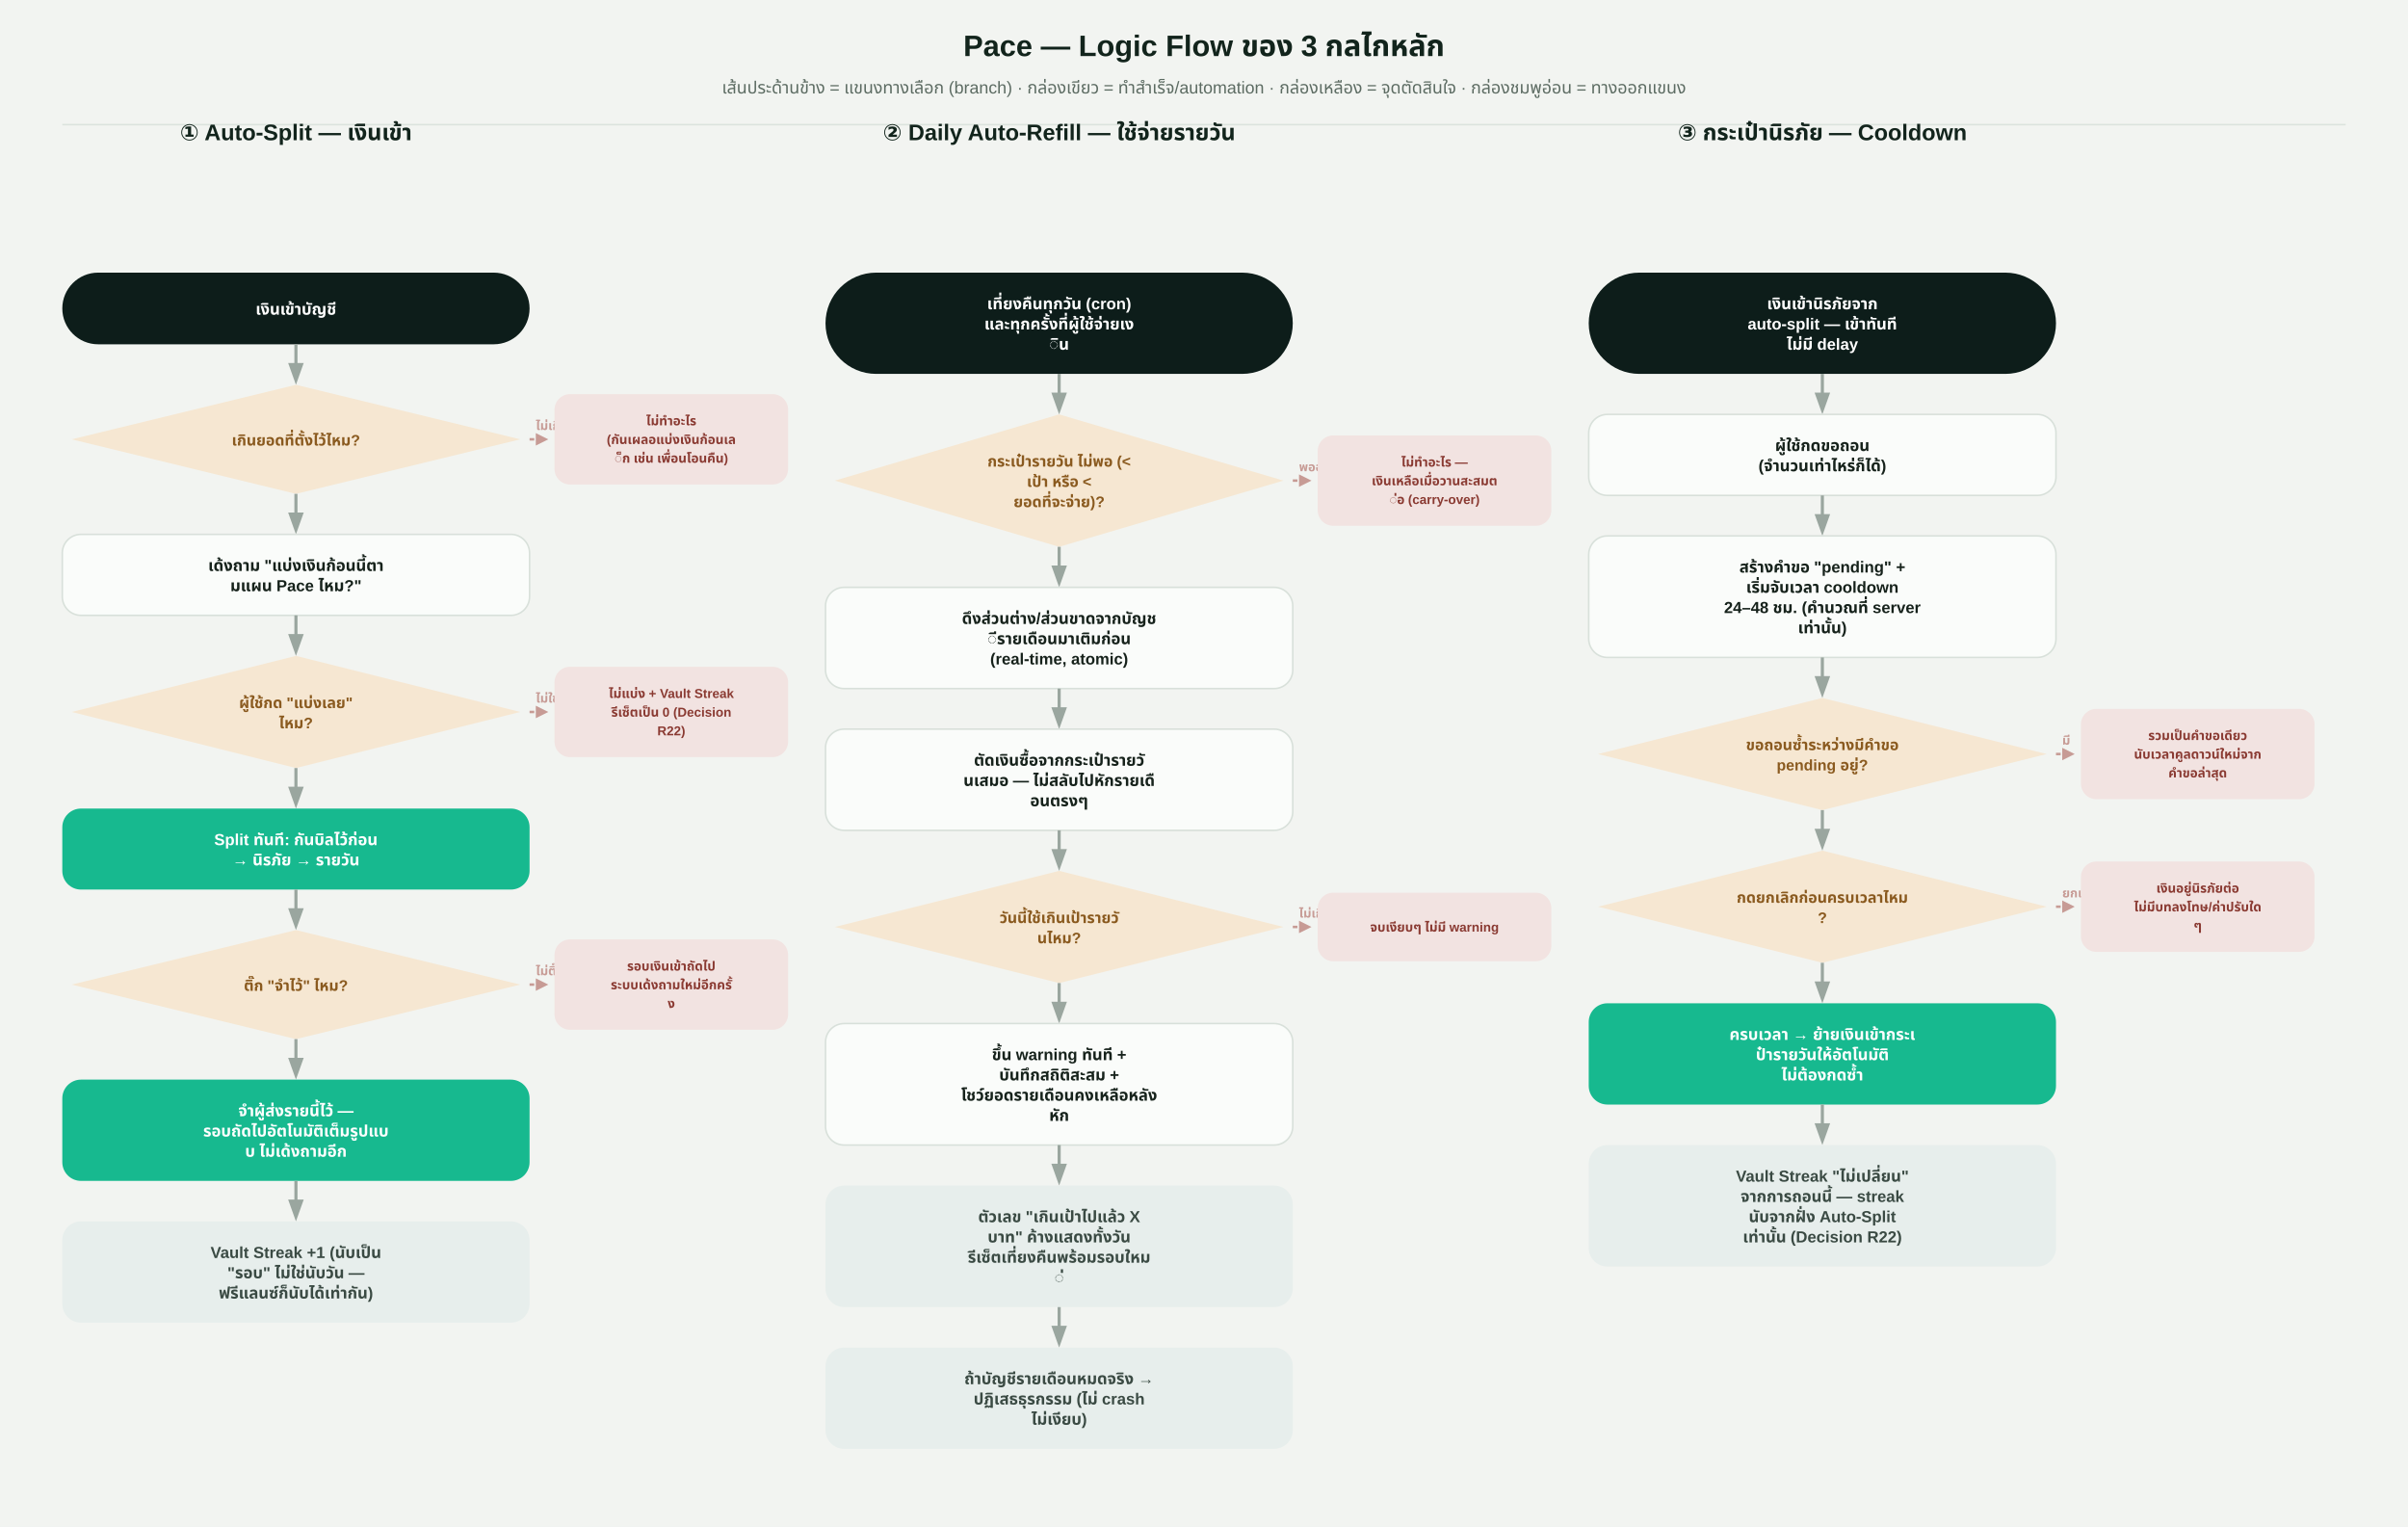
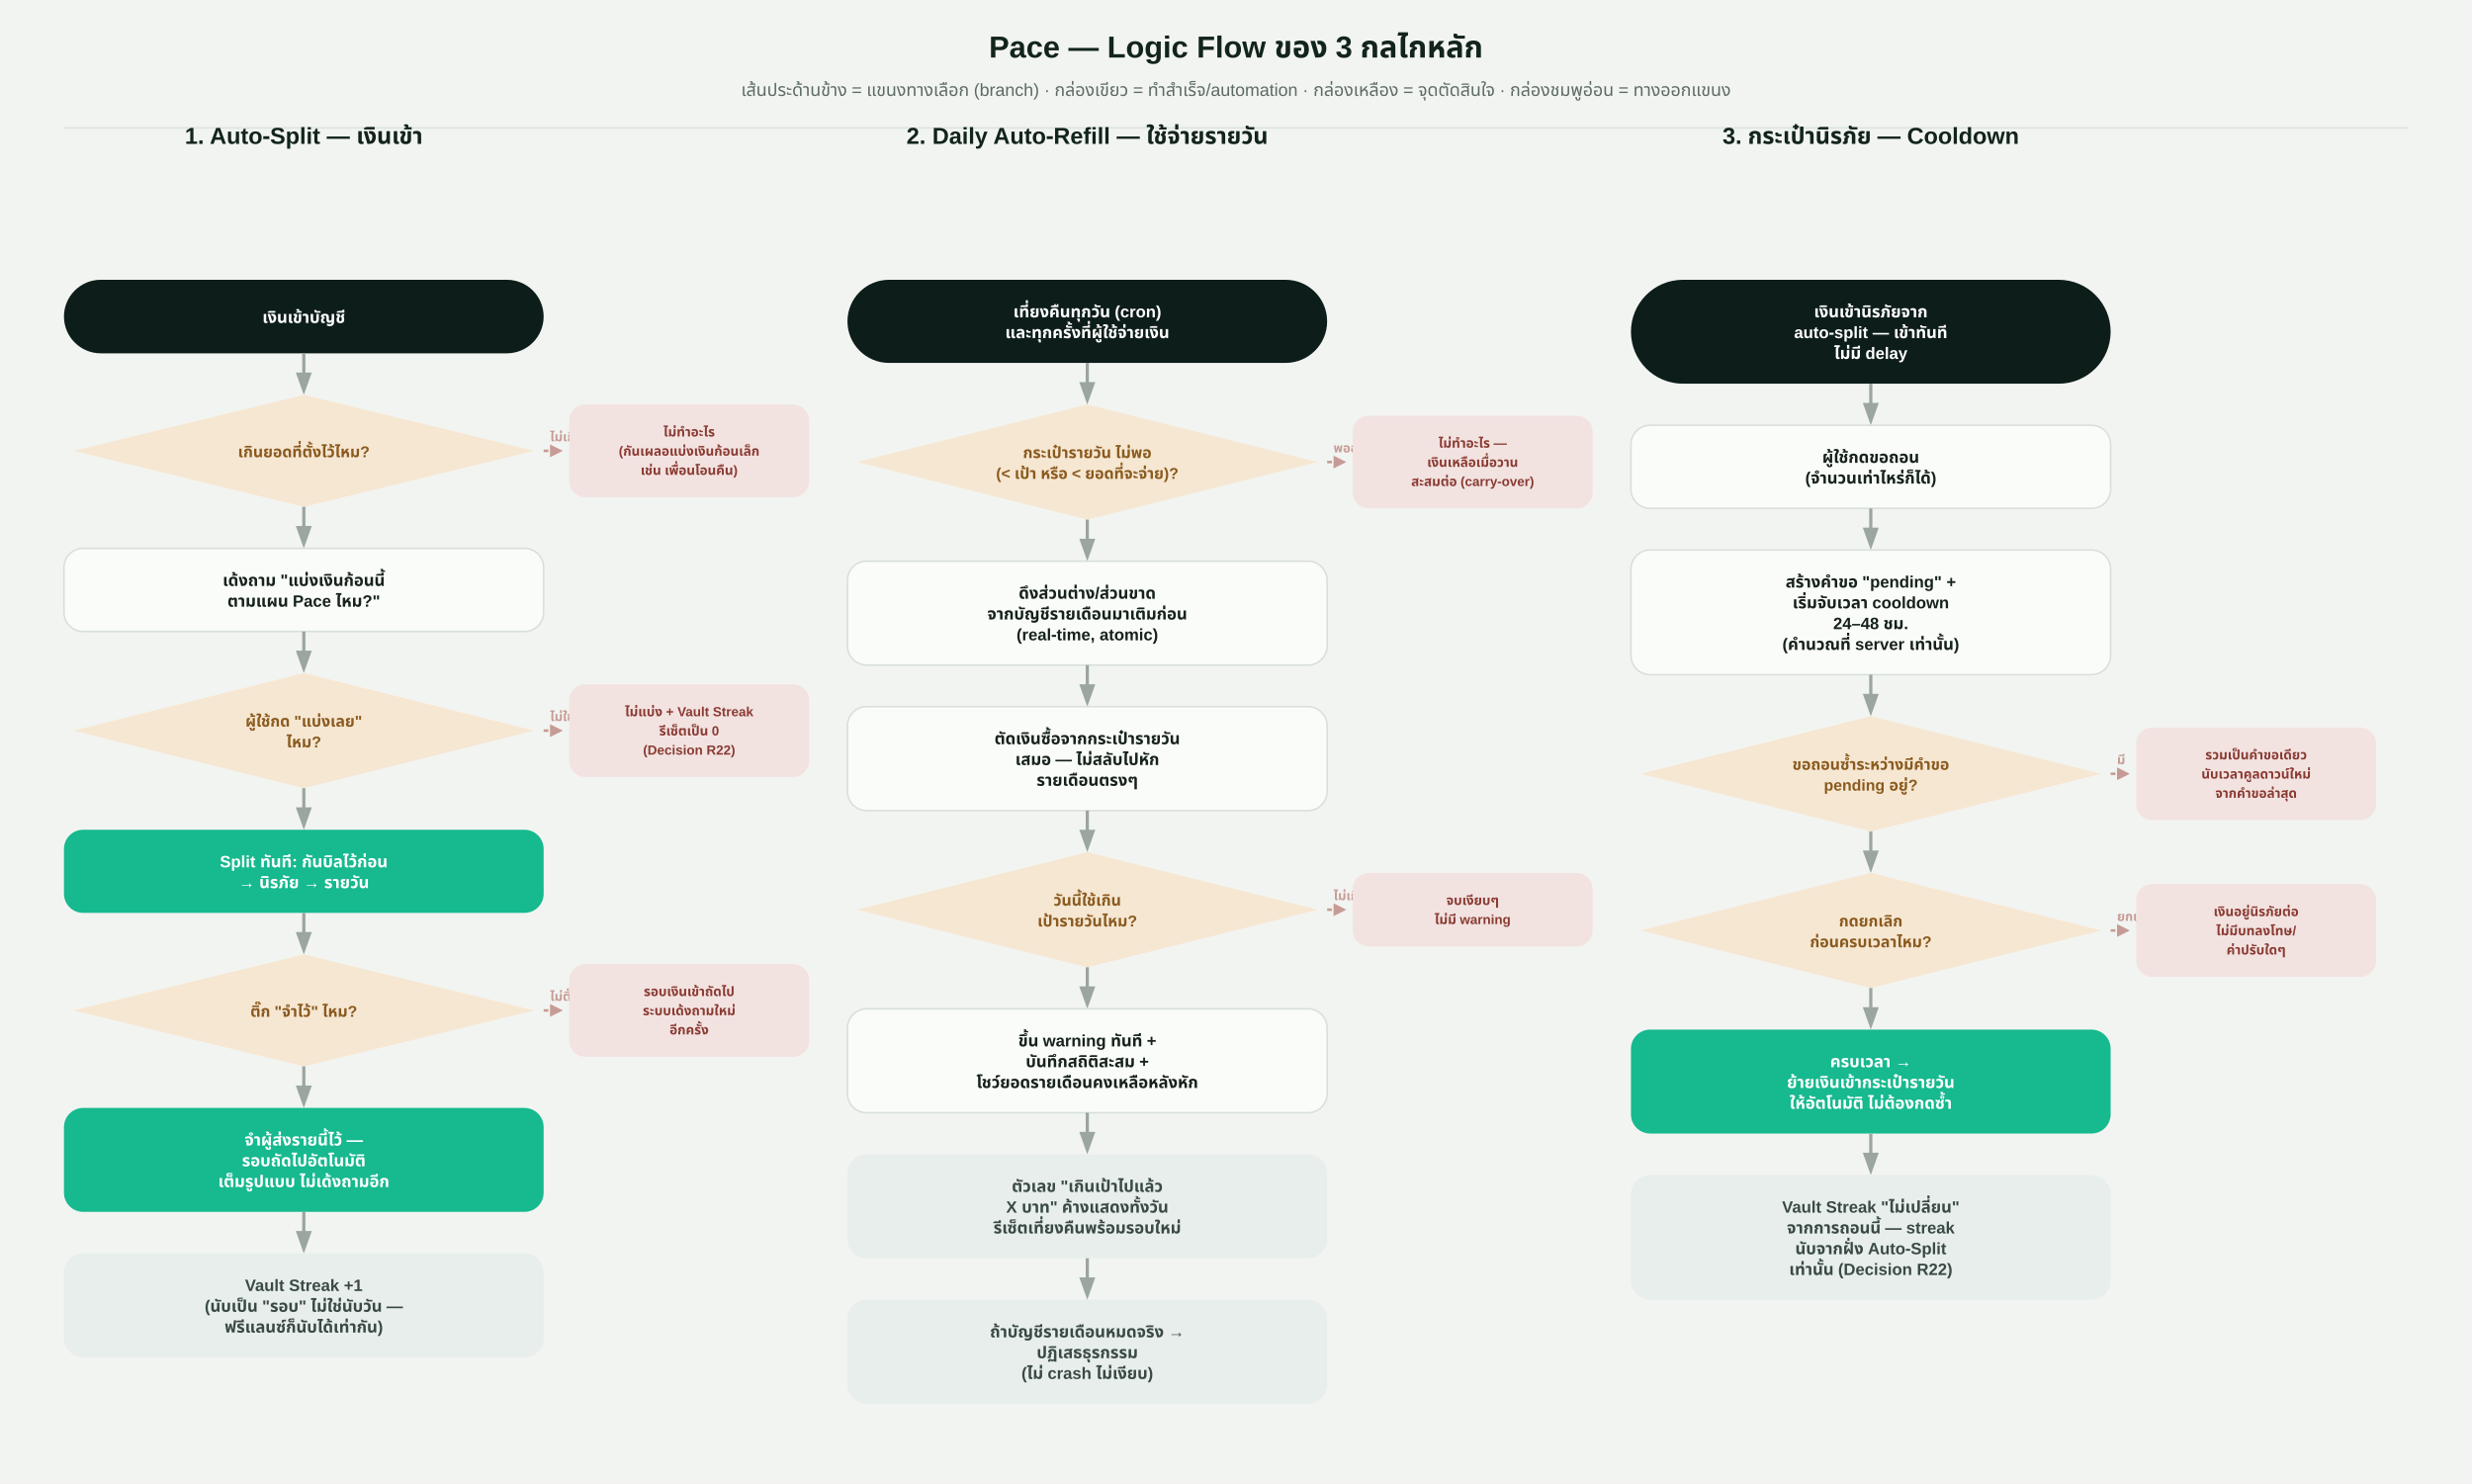
- <svg xmlns="http://www.w3.org/2000/svg" viewBox="0 0 1546 980" font-family="'Noto Sans Thai','Segoe UI',Arial,sans-serif">
-   <rect x="0" y="0" width="1546" height="980" fill="#F2F4F1" />
+ <svg xmlns="http://www.w3.org/2000/svg" viewBox="0 0 1546 928" font-family="'Noto Sans Thai','Segoe UI',Arial,sans-serif">
+   <rect x="0" y="0" width="1546" height="928" fill="#F2F4F1" />
  <text x="773" y="36" font-size="19" font-weight="700" fill="#12241C" text-anchor="middle">Pace — Logic Flow ของ 3 กลไกหลัก</text>
  <text x="773" y="60" font-size="11" fill="#5C6B62" text-anchor="middle">เส้นประด้านข้าง = แขนงทางเลือก (branch) · กล่องเขียว = ทำสำเร็จ/automation · กล่องเหลือง = จุดตัดสินใจ · กล่องชมพูอ่อน = ทางออกแขนง</text>
  <line x1="40" y1="80" x2="1506" y2="80" stroke="#DCE3DE" stroke-width="1" />
-   <text x="190" y="90" font-size="14.5" font-weight="700" fill="#12241C" text-anchor="middle">① Auto-Split — เงินเข้า</text>
+   <text x="190" y="90" font-size="14.5" font-weight="700" fill="#12241C" text-anchor="middle">1. Auto-Split — เงินเข้า</text>
  <rect x="40" y="175" width="300" height="46" rx="23" fill="#0D1D1A" />
  <text x="190" y="202" font-size="10.3" font-weight="700" fill="#FFFFFF" text-anchor="middle">เงินเข้าบัญชี</text>
  <path d="M190,221 L190,239" stroke="#9AA69F" stroke-width="2" fill="none" />
  <path d="M185,233 L190,247 L195,233 Z" fill="#9AA69F" />
  <polygon points="190,247 334,282 190,317 46,282" fill="#F6E7D2" />
  <text x="190" y="286" font-size="9.8" font-weight="600" fill="#8A5A1F" text-anchor="middle">เกินยอดที่ตั้งไว้ไหม?</text>
  <path d="M340,282 L350,282" stroke="#C79B95" stroke-width="1.6" fill="none" stroke-dasharray="3,3" />
  <path d="M344,278 L352,282 L344,286 Z" fill="#C79B95" />
  <text x="344" y="276" font-size="8" font-weight="700" fill="#C79B95">ไม่เกิน</text>
  <rect x="356" y="253" width="150" height="58" rx="10" fill="#F2E3E1" />
  <text x="431" y="273" font-size="8.3" font-weight="600" fill="#8A3A32" text-anchor="middle">ไม่ทำอะไร</text>
-   <text x="431" y="285" font-size="8.3" font-weight="600" fill="#8A3A32" text-anchor="middle">(กันเผลอแบ่งเงินก้อนเล</text>
-   <text x="431" y="297" font-size="8.3" font-weight="600" fill="#8A3A32" text-anchor="middle">็ก เช่น เพื่อนโอนคืน)</text>
+   <text x="431" y="285" font-size="8.3" font-weight="600" fill="#8A3A32" text-anchor="middle">(กันเผลอแบ่งเงินก้อนเล็ก</text>
+   <text x="431" y="297" font-size="8.3" font-weight="600" fill="#8A3A32" text-anchor="middle">เช่น เพื่อนโอนคืน)</text>
  <path d="M190,317 L190,335" stroke="#9AA69F" stroke-width="2" fill="none" />
  <path d="M185,329 L190,343 L195,329 Z" fill="#9AA69F" />
  <rect x="40" y="343" width="300" height="52" rx="12" fill="#FAFCFA" stroke="#D8E0DA" stroke-width="1" />
-   <text x="190" y="366.5" font-size="10.3" font-weight="600" fill="#16221B" text-anchor="middle">เด้งถาม "แบ่งเงินก้อนนี้ตา</text>
-   <text x="190" y="379.5" font-size="10.3" font-weight="600" fill="#16221B" text-anchor="middle">มแผน Pace ไหม?"</text>
+   <text x="190" y="366.5" font-size="10.3" font-weight="600" fill="#16221B" text-anchor="middle">เด้งถาม "แบ่งเงินก้อนนี้</text>
+   <text x="190" y="379.5" font-size="10.3" font-weight="600" fill="#16221B" text-anchor="middle">ตามแผน Pace ไหม?"</text>
  <path d="M190,395 L190,413" stroke="#9AA69F" stroke-width="2" fill="none" />
  <path d="M185,407 L190,421 L195,407 Z" fill="#9AA69F" />
  <polygon points="190,421 334,457 190,493 46,457" fill="#F6E7D2" />
  <text x="190" y="454.5" font-size="9.8" font-weight="600" fill="#8A5A1F" text-anchor="middle">ผู้ใช้กด "แบ่งเลย"</text>
  <text x="190" y="467.5" font-size="9.8" font-weight="600" fill="#8A5A1F" text-anchor="middle">ไหม?</text>
  <path d="M340,457 L350,457" stroke="#C79B95" stroke-width="1.6" fill="none" stroke-dasharray="3,3" />
  <path d="M344,453 L352,457 L344,461 Z" fill="#C79B95" />
  <text x="344" y="451" font-size="8" font-weight="700" fill="#C79B95">ไม่ใช่ตอนนี้</text>
  <rect x="356" y="428" width="150" height="58" rx="10" fill="#F2E3E1" />
  <text x="431" y="448" font-size="8.3" font-weight="600" fill="#8A3A32" text-anchor="middle">ไม่แบ่ง + Vault Streak</text>
-   <text x="431" y="460" font-size="8.3" font-weight="600" fill="#8A3A32" text-anchor="middle">รีเซ็ตเป็น 0 (Decision</text>
-   <text x="431" y="472" font-size="8.3" font-weight="600" fill="#8A3A32" text-anchor="middle">R22)</text>
+   <text x="431" y="460" font-size="8.3" font-weight="600" fill="#8A3A32" text-anchor="middle">รีเซ็ตเป็น 0</text>
+   <text x="431" y="472" font-size="8.3" font-weight="600" fill="#8A3A32" text-anchor="middle">(Decision R22)</text>
  <path d="M190,493 L190,511" stroke="#9AA69F" stroke-width="2" fill="none" />
  <path d="M185,505 L190,519 L195,505 Z" fill="#9AA69F" />
  <rect x="40" y="519" width="300" height="52" rx="12" fill="#17B98F" />
  <text x="190" y="542.5" font-size="10.3" font-weight="600" fill="#FFFFFF" text-anchor="middle">Split ทันที: กันบิลไว้ก่อน</text>
  <text x="190" y="555.5" font-size="10.3" font-weight="600" fill="#FFFFFF" text-anchor="middle">→ นิรภัย → รายวัน</text>
  <path d="M190,571 L190,589" stroke="#9AA69F" stroke-width="2" fill="none" />
  <path d="M185,583 L190,597 L195,583 Z" fill="#9AA69F" />
  <polygon points="190,597 334,632 190,667 46,632" fill="#F6E7D2" />
  <text x="190" y="636" font-size="9.8" font-weight="600" fill="#8A5A1F" text-anchor="middle">ติ๊ก "จำไว้" ไหม?</text>
  <path d="M340,632 L350,632" stroke="#C79B95" stroke-width="1.6" fill="none" stroke-dasharray="3,3" />
  <path d="M344,628 L352,632 L344,636 Z" fill="#C79B95" />
  <text x="344" y="626" font-size="8" font-weight="700" fill="#C79B95">ไม่ติ๊ก</text>
  <rect x="356" y="603" width="150" height="58" rx="10" fill="#F2E3E1" />
  <text x="431" y="623" font-size="8.3" font-weight="600" fill="#8A3A32" text-anchor="middle">รอบเงินเข้าถัดไป</text>
-   <text x="431" y="635" font-size="8.3" font-weight="600" fill="#8A3A32" text-anchor="middle">ระบบเด้งถามใหม่อีกครั้</text>
-   <text x="431" y="647" font-size="8.3" font-weight="600" fill="#8A3A32" text-anchor="middle">ง</text>
+   <text x="431" y="635" font-size="8.3" font-weight="600" fill="#8A3A32" text-anchor="middle">ระบบเด้งถามใหม่</text>
+   <text x="431" y="647" font-size="8.3" font-weight="600" fill="#8A3A32" text-anchor="middle">อีกครั้ง</text>
  <path d="M190,667 L190,685" stroke="#9AA69F" stroke-width="2" fill="none" />
  <path d="M185,679 L190,693 L195,679 Z" fill="#9AA69F" />
  <rect x="40" y="693" width="300" height="65" rx="12" fill="#17B98F" />
  <text x="190" y="716.5" font-size="10.3" font-weight="600" fill="#FFFFFF" text-anchor="middle">จำผู้ส่งรายนี้ไว้ —</text>
-   <text x="190" y="729.5" font-size="10.3" font-weight="600" fill="#FFFFFF" text-anchor="middle">รอบถัดไปอัตโนมัติเต็มรูปแบ</text>
-   <text x="190" y="742.5" font-size="10.3" font-weight="600" fill="#FFFFFF" text-anchor="middle">บ ไม่เด้งถามอีก</text>
+   <text x="190" y="729.5" font-size="10.3" font-weight="600" fill="#FFFFFF" text-anchor="middle">รอบถัดไปอัตโนมัติ</text>
+   <text x="190" y="742.5" font-size="10.3" font-weight="600" fill="#FFFFFF" text-anchor="middle">เต็มรูปแบบ ไม่เด้งถามอีก</text>
  <path d="M190,758 L190,776" stroke="#9AA69F" stroke-width="2" fill="none" />
  <path d="M185,770 L190,784 L195,770 Z" fill="#9AA69F" />
  <rect x="40" y="784" width="300" height="65" rx="12" fill="#E7EEEC" />
-   <text x="190" y="807.5" font-size="10.3" font-weight="600" fill="#3A4A43" text-anchor="middle">Vault Streak +1 (นับเป็น</text>
-   <text x="190" y="820.5" font-size="10.3" font-weight="600" fill="#3A4A43" text-anchor="middle">"รอบ" ไม่ใช่นับวัน —</text>
+   <text x="190" y="807.5" font-size="10.3" font-weight="600" fill="#3A4A43" text-anchor="middle">Vault Streak +1</text>
+   <text x="190" y="820.5" font-size="10.3" font-weight="600" fill="#3A4A43" text-anchor="middle">(นับเป็น "รอบ" ไม่ใช่นับวัน —</text>
  <text x="190" y="833.5" font-size="10.3" font-weight="600" fill="#3A4A43" text-anchor="middle">ฟรีแลนซ์ก็นับได้เท่ากัน)</text>
-   <text x="680" y="90" font-size="14.5" font-weight="700" fill="#12241C" text-anchor="middle">② Daily Auto-Refill — ใช้จ่ายรายวัน</text>
-   <rect x="530" y="175" width="300" height="65" rx="32.5" fill="#0D1D1A" />
+   <text x="680" y="90" font-size="14.5" font-weight="700" fill="#12241C" text-anchor="middle">2. Daily Auto-Refill — ใช้จ่ายรายวัน</text>
+   <rect x="530" y="175" width="300" height="52" rx="26" fill="#0D1D1A" />
  <text x="680" y="198.5" font-size="10.3" font-weight="700" fill="#FFFFFF" text-anchor="middle">เที่ยงคืนทุกวัน (cron)</text>
-   <text x="680" y="211.5" font-size="10.3" font-weight="700" fill="#FFFFFF" text-anchor="middle">และทุกครั้งที่ผู้ใช้จ่ายเง</text>
-   <text x="680" y="224.5" font-size="10.3" font-weight="700" fill="#FFFFFF" text-anchor="middle">ิน</text>
-   <path d="M680,240 L680,258" stroke="#9AA69F" stroke-width="2" fill="none" />
-   <path d="M675,252 L680,266 L685,252 Z" fill="#9AA69F" />
-   <polygon points="680,266 824,308.5 680,351 536,308.5" fill="#F6E7D2" />
-   <text x="680" y="299.5" font-size="9.8" font-weight="600" fill="#8A5A1F" text-anchor="middle">กระเป๋ารายวัน ไม่พอ (&lt;</text>
-   <text x="680" y="312.5" font-size="9.8" font-weight="600" fill="#8A5A1F" text-anchor="middle">เป้า หรือ &lt;</text>
-   <text x="680" y="325.5" font-size="9.8" font-weight="600" fill="#8A5A1F" text-anchor="middle">ยอดที่จะจ่าย)?</text>
-   <path d="M830,308.5 L840,308.5" stroke="#C79B95" stroke-width="1.6" fill="none" stroke-dasharray="3,3" />
-   <path d="M834,304.5 L842,308.5 L834,312.5 Z" fill="#C79B95" />
-   <text x="834" y="302.5" font-size="8" font-weight="700" fill="#C79B95">พออยู่แล้ว</text>
-   <rect x="846" y="279.5" width="150" height="58" rx="10" fill="#F2E3E1" />
-   <text x="921" y="299.5" font-size="8.3" font-weight="600" fill="#8A3A32" text-anchor="middle">ไม่ทำอะไร —</text>
-   <text x="921" y="311.5" font-size="8.3" font-weight="600" fill="#8A3A32" text-anchor="middle">เงินเหลือเมื่อวานสะสมต</text>
-   <text x="921" y="323.5" font-size="8.3" font-weight="600" fill="#8A3A32" text-anchor="middle">่อ (carry-over)</text>
-   <path d="M680,351 L680,369" stroke="#9AA69F" stroke-width="2" fill="none" />
-   <path d="M675,363 L680,377 L685,363 Z" fill="#9AA69F" />
-   <rect x="530" y="377" width="300" height="65" rx="12" fill="#FAFCFA" stroke="#D8E0DA" stroke-width="1" />
-   <text x="680" y="400.5" font-size="10.3" font-weight="600" fill="#16221B" text-anchor="middle">ดึงส่วนต่าง/ส่วนขาดจากบัญช</text>
-   <text x="680" y="413.5" font-size="10.3" font-weight="600" fill="#16221B" text-anchor="middle">ีรายเดือนมาเติมก่อน</text>
-   <text x="680" y="426.5" font-size="10.3" font-weight="600" fill="#16221B" text-anchor="middle">(real-time, atomic)</text>
-   <path d="M680,442 L680,460" stroke="#9AA69F" stroke-width="2" fill="none" />
-   <path d="M675,454 L680,468 L685,454 Z" fill="#9AA69F" />
-   <rect x="530" y="468" width="300" height="65" rx="12" fill="#FAFCFA" stroke="#D8E0DA" stroke-width="1" />
-   <text x="680" y="491.5" font-size="10.3" font-weight="600" fill="#16221B" text-anchor="middle">ตัดเงินซื้อจากกระเป๋ารายวั</text>
-   <text x="680" y="504.5" font-size="10.3" font-weight="600" fill="#16221B" text-anchor="middle">นเสมอ — ไม่สลับไปหักรายเดื</text>
-   <text x="680" y="517.5" font-size="10.3" font-weight="600" fill="#16221B" text-anchor="middle">อนตรงๆ</text>
-   <path d="M680,533 L680,551" stroke="#9AA69F" stroke-width="2" fill="none" />
-   <path d="M675,545 L680,559 L685,545 Z" fill="#9AA69F" />
-   <polygon points="680,559 824,595 680,631 536,595" fill="#F6E7D2" />
-   <text x="680" y="592.5" font-size="9.8" font-weight="600" fill="#8A5A1F" text-anchor="middle">วันนี้ใช้เกินเป้ารายวั</text>
-   <text x="680" y="605.5" font-size="9.8" font-weight="600" fill="#8A5A1F" text-anchor="middle">นไหม?</text>
-   <path d="M830,595 L840,595" stroke="#C79B95" stroke-width="1.6" fill="none" stroke-dasharray="3,3" />
-   <path d="M834,591 L842,595 L834,599 Z" fill="#C79B95" />
-   <text x="834" y="589" font-size="8" font-weight="700" fill="#C79B95">ไม่เกิน</text>
-   <rect x="846" y="573" width="150" height="44" rx="10" fill="#F2E3E1" />
-   <text x="921" y="598" font-size="8.3" font-weight="600" fill="#8A3A32" text-anchor="middle">จบเงียบๆ ไม่มี warning</text>
-   <path d="M680,631 L680,649" stroke="#9AA69F" stroke-width="2" fill="none" />
-   <path d="M675,643 L680,657 L685,643 Z" fill="#9AA69F" />
-   <rect x="530" y="657" width="300" height="78" rx="12" fill="#FAFCFA" stroke="#D8E0DA" stroke-width="1" />
-   <text x="680" y="680.5" font-size="10.3" font-weight="600" fill="#16221B" text-anchor="middle">ขึ้น warning ทันที +</text>
-   <text x="680" y="693.5" font-size="10.3" font-weight="600" fill="#16221B" text-anchor="middle">บันทึกสถิติสะสม +</text>
-   <text x="680" y="706.5" font-size="10.3" font-weight="600" fill="#16221B" text-anchor="middle">โชว์ยอดรายเดือนคงเหลือหลัง</text>
-   <text x="680" y="719.5" font-size="10.3" font-weight="600" fill="#16221B" text-anchor="middle">หัก</text>
-   <path d="M680,735 L680,753" stroke="#9AA69F" stroke-width="2" fill="none" />
-   <path d="M675,747 L680,761 L685,747 Z" fill="#9AA69F" />
-   <rect x="530" y="761" width="300" height="78" rx="12" fill="#E7EEEC" />
-   <text x="680" y="784.5" font-size="10.3" font-weight="600" fill="#3A4A43" text-anchor="middle">ตัวเลข "เกินเป้าไปแล้ว X</text>
-   <text x="680" y="797.5" font-size="10.3" font-weight="600" fill="#3A4A43" text-anchor="middle">บาท" ค้างแสดงทั้งวัน</text>
-   <text x="680" y="810.5" font-size="10.3" font-weight="600" fill="#3A4A43" text-anchor="middle">รีเซ็ตเที่ยงคืนพร้อมรอบใหม</text>
-   <text x="680" y="823.5" font-size="10.3" font-weight="600" fill="#3A4A43" text-anchor="middle">่</text>
-   <path d="M680,839 L680,857" stroke="#9AA69F" stroke-width="2" fill="none" />
-   <path d="M675,851 L680,865 L685,851 Z" fill="#9AA69F" />
-   <rect x="530" y="865" width="300" height="65" rx="12" fill="#E7EEEC" />
-   <text x="680" y="888.5" font-size="10.3" font-weight="600" fill="#3A4A43" text-anchor="middle">ถ้าบัญชีรายเดือนหมดจริง →</text>
-   <text x="680" y="901.5" font-size="10.3" font-weight="600" fill="#3A4A43" text-anchor="middle">ปฏิเสธธุรกรรม (ไม่ crash</text>
-   <text x="680" y="914.5" font-size="10.3" font-weight="600" fill="#3A4A43" text-anchor="middle">ไม่เงียบ)</text>
-   <text x="1170" y="90" font-size="14.5" font-weight="700" fill="#12241C" text-anchor="middle">③ กระเป๋านิรภัย — Cooldown</text>
+   <text x="680" y="211.5" font-size="10.3" font-weight="700" fill="#FFFFFF" text-anchor="middle">และทุกครั้งที่ผู้ใช้จ่ายเงิน</text>
+   <path d="M680,227 L680,245" stroke="#9AA69F" stroke-width="2" fill="none" />
+   <path d="M675,239 L680,253 L685,239 Z" fill="#9AA69F" />
+   <polygon points="680,253 824,289 680,325 536,289" fill="#F6E7D2" />
+   <text x="680" y="286.5" font-size="9.8" font-weight="600" fill="#8A5A1F" text-anchor="middle">กระเป๋ารายวัน ไม่พอ</text>
+   <text x="680" y="299.5" font-size="9.8" font-weight="600" fill="#8A5A1F" text-anchor="middle">(&lt; เป้า หรือ &lt; ยอดที่จะจ่าย)?</text>
+   <path d="M830,289 L840,289" stroke="#C79B95" stroke-width="1.6" fill="none" stroke-dasharray="3,3" />
+   <path d="M834,285 L842,289 L834,293 Z" fill="#C79B95" />
+   <text x="834" y="283" font-size="8" font-weight="700" fill="#C79B95">พออยู่แล้ว</text>
+   <rect x="846" y="260" width="150" height="58" rx="10" fill="#F2E3E1" />
+   <text x="921" y="280" font-size="8.3" font-weight="600" fill="#8A3A32" text-anchor="middle">ไม่ทำอะไร —</text>
+   <text x="921" y="292" font-size="8.3" font-weight="600" fill="#8A3A32" text-anchor="middle">เงินเหลือเมื่อวาน</text>
+   <text x="921" y="304" font-size="8.3" font-weight="600" fill="#8A3A32" text-anchor="middle">สะสมต่อ (carry-over)</text>
+   <path d="M680,325 L680,343" stroke="#9AA69F" stroke-width="2" fill="none" />
+   <path d="M675,337 L680,351 L685,337 Z" fill="#9AA69F" />
+   <rect x="530" y="351" width="300" height="65" rx="12" fill="#FAFCFA" stroke="#D8E0DA" stroke-width="1" />
+   <text x="680" y="374.5" font-size="10.3" font-weight="600" fill="#16221B" text-anchor="middle">ดึงส่วนต่าง/ส่วนขาด</text>
+   <text x="680" y="387.5" font-size="10.3" font-weight="600" fill="#16221B" text-anchor="middle">จากบัญชีรายเดือนมาเติมก่อน</text>
+   <text x="680" y="400.5" font-size="10.3" font-weight="600" fill="#16221B" text-anchor="middle">(real-time, atomic)</text>
+   <path d="M680,416 L680,434" stroke="#9AA69F" stroke-width="2" fill="none" />
+   <path d="M675,428 L680,442 L685,428 Z" fill="#9AA69F" />
+   <rect x="530" y="442" width="300" height="65" rx="12" fill="#FAFCFA" stroke="#D8E0DA" stroke-width="1" />
+   <text x="680" y="465.5" font-size="10.3" font-weight="600" fill="#16221B" text-anchor="middle">ตัดเงินซื้อจากกระเป๋ารายวัน</text>
+   <text x="680" y="478.5" font-size="10.3" font-weight="600" fill="#16221B" text-anchor="middle">เสมอ — ไม่สลับไปหัก</text>
+   <text x="680" y="491.5" font-size="10.3" font-weight="600" fill="#16221B" text-anchor="middle">รายเดือนตรงๆ</text>
+   <path d="M680,507 L680,525" stroke="#9AA69F" stroke-width="2" fill="none" />
+   <path d="M675,519 L680,533 L685,519 Z" fill="#9AA69F" />
+   <polygon points="680,533 824,569 680,605 536,569" fill="#F6E7D2" />
+   <text x="680" y="566.5" font-size="9.8" font-weight="600" fill="#8A5A1F" text-anchor="middle">วันนี้ใช้เกิน</text>
+   <text x="680" y="579.5" font-size="9.8" font-weight="600" fill="#8A5A1F" text-anchor="middle">เป้ารายวันไหม?</text>
+   <path d="M830,569 L840,569" stroke="#C79B95" stroke-width="1.6" fill="none" stroke-dasharray="3,3" />
+   <path d="M834,565 L842,569 L834,573 Z" fill="#C79B95" />
+   <text x="834" y="563" font-size="8" font-weight="700" fill="#C79B95">ไม่เกิน</text>
+   <rect x="846" y="546" width="150" height="46" rx="10" fill="#F2E3E1" />
+   <text x="921" y="566" font-size="8.3" font-weight="600" fill="#8A3A32" text-anchor="middle">จบเงียบๆ</text>
+   <text x="921" y="578" font-size="8.3" font-weight="600" fill="#8A3A32" text-anchor="middle">ไม่มี warning</text>
+   <path d="M680,605 L680,623" stroke="#9AA69F" stroke-width="2" fill="none" />
+   <path d="M675,617 L680,631 L685,617 Z" fill="#9AA69F" />
+   <rect x="530" y="631" width="300" height="65" rx="12" fill="#FAFCFA" stroke="#D8E0DA" stroke-width="1" />
+   <text x="680" y="654.5" font-size="10.3" font-weight="600" fill="#16221B" text-anchor="middle">ขึ้น warning ทันที +</text>
+   <text x="680" y="667.5" font-size="10.3" font-weight="600" fill="#16221B" text-anchor="middle">บันทึกสถิติสะสม +</text>
+   <text x="680" y="680.5" font-size="10.3" font-weight="600" fill="#16221B" text-anchor="middle">โชว์ยอดรายเดือนคงเหลือหลังหัก</text>
+   <path d="M680,696 L680,714" stroke="#9AA69F" stroke-width="2" fill="none" />
+   <path d="M675,708 L680,722 L685,708 Z" fill="#9AA69F" />
+   <rect x="530" y="722" width="300" height="65" rx="12" fill="#E7EEEC" />
+   <text x="680" y="745.5" font-size="10.3" font-weight="600" fill="#3A4A43" text-anchor="middle">ตัวเลข "เกินเป้าไปแล้ว</text>
+   <text x="680" y="758.5" font-size="10.3" font-weight="600" fill="#3A4A43" text-anchor="middle">X บาท" ค้างแสดงทั้งวัน</text>
+   <text x="680" y="771.5" font-size="10.3" font-weight="600" fill="#3A4A43" text-anchor="middle">รีเซ็ตเที่ยงคืนพร้อมรอบใหม่</text>
+   <path d="M680,787 L680,805" stroke="#9AA69F" stroke-width="2" fill="none" />
+   <path d="M675,799 L680,813 L685,799 Z" fill="#9AA69F" />
+   <rect x="530" y="813" width="300" height="65" rx="12" fill="#E7EEEC" />
+   <text x="680" y="836.5" font-size="10.3" font-weight="600" fill="#3A4A43" text-anchor="middle">ถ้าบัญชีรายเดือนหมดจริง →</text>
+   <text x="680" y="849.5" font-size="10.3" font-weight="600" fill="#3A4A43" text-anchor="middle">ปฏิเสธธุรกรรม</text>
+   <text x="680" y="862.5" font-size="10.3" font-weight="600" fill="#3A4A43" text-anchor="middle">(ไม่ crash ไม่เงียบ)</text>
+   <text x="1170" y="90" font-size="14.5" font-weight="700" fill="#12241C" text-anchor="middle">3. กระเป๋านิรภัย — Cooldown</text>
  <rect x="1020" y="175" width="300" height="65" rx="32.5" fill="#0D1D1A" />
  <text x="1170" y="198.5" font-size="10.3" font-weight="700" fill="#FFFFFF" text-anchor="middle">เงินเข้านิรภัยจาก</text>
  <text x="1170" y="211.5" font-size="10.3" font-weight="700" fill="#FFFFFF" text-anchor="middle">auto-split — เข้าทันที</text>
  <text x="1170" y="224.5" font-size="10.3" font-weight="700" fill="#FFFFFF" text-anchor="middle">ไม่มี delay</text>
  <path d="M1170,240 L1170,258" stroke="#9AA69F" stroke-width="2" fill="none" />
  <path d="M1165,252 L1170,266 L1175,252 Z" fill="#9AA69F" />
  <rect x="1020" y="266" width="300" height="52" rx="12" fill="#FAFCFA" stroke="#D8E0DA" stroke-width="1" />
  <text x="1170" y="289.5" font-size="10.3" font-weight="600" fill="#16221B" text-anchor="middle">ผู้ใช้กดขอถอน</text>
  <text x="1170" y="302.5" font-size="10.3" font-weight="600" fill="#16221B" text-anchor="middle">(จำนวนเท่าไหร่ก็ได้)</text>
  <path d="M1170,318 L1170,336" stroke="#9AA69F" stroke-width="2" fill="none" />
  <path d="M1165,330 L1170,344 L1175,330 Z" fill="#9AA69F" />
  <rect x="1020" y="344" width="300" height="78" rx="12" fill="#FAFCFA" stroke="#D8E0DA" stroke-width="1" />
  <text x="1170" y="367.5" font-size="10.3" font-weight="600" fill="#16221B" text-anchor="middle">สร้างคำขอ "pending" +</text>
  <text x="1170" y="380.5" font-size="10.3" font-weight="600" fill="#16221B" text-anchor="middle">เริ่มจับเวลา cooldown</text>
-   <text x="1170" y="393.5" font-size="10.3" font-weight="600" fill="#16221B" text-anchor="middle">24–48 ชม. (คำนวณที่ server</text>
-   <text x="1170" y="406.5" font-size="10.3" font-weight="600" fill="#16221B" text-anchor="middle">เท่านั้น)</text>
+   <text x="1170" y="393.5" font-size="10.3" font-weight="600" fill="#16221B" text-anchor="middle">24–48 ชม.</text>
+   <text x="1170" y="406.5" font-size="10.3" font-weight="600" fill="#16221B" text-anchor="middle">(คำนวณที่ server เท่านั้น)</text>
  <path d="M1170,422 L1170,440" stroke="#9AA69F" stroke-width="2" fill="none" />
  <path d="M1165,434 L1170,448 L1175,434 Z" fill="#9AA69F" />
  <polygon points="1170,448 1314,484 1170,520 1026,484" fill="#F6E7D2" />
  <text x="1170" y="481.5" font-size="9.8" font-weight="600" fill="#8A5A1F" text-anchor="middle">ขอถอนซ้ำระหว่างมีคำขอ</text>
  <text x="1170" y="494.5" font-size="9.8" font-weight="600" fill="#8A5A1F" text-anchor="middle">pending อยู่?</text>
  <path d="M1320,484 L1330,484" stroke="#C79B95" stroke-width="1.6" fill="none" stroke-dasharray="3,3" />
  <path d="M1324,480 L1332,484 L1324,488 Z" fill="#C79B95" />
  <text x="1324" y="478" font-size="8" font-weight="700" fill="#C79B95">มี</text>
  <rect x="1336" y="455" width="150" height="58" rx="10" fill="#F2E3E1" />
  <text x="1411" y="475" font-size="8.3" font-weight="600" fill="#8A3A32" text-anchor="middle">รวมเป็นคำขอเดียว</text>
-   <text x="1411" y="487" font-size="8.3" font-weight="600" fill="#8A3A32" text-anchor="middle">นับเวลาคูลดาวน์ใหม่จาก</text>
-   <text x="1411" y="499" font-size="8.3" font-weight="600" fill="#8A3A32" text-anchor="middle">คำขอล่าสุด</text>
+   <text x="1411" y="487" font-size="8.3" font-weight="600" fill="#8A3A32" text-anchor="middle">นับเวลาคูลดาวน์ใหม่</text>
+   <text x="1411" y="499" font-size="8.3" font-weight="600" fill="#8A3A32" text-anchor="middle">จากคำขอล่าสุด</text>
  <path d="M1170,520 L1170,538" stroke="#9AA69F" stroke-width="2" fill="none" />
  <path d="M1165,532 L1170,546 L1175,532 Z" fill="#9AA69F" />
  <polygon points="1170,546 1314,582 1170,618 1026,582" fill="#F6E7D2" />
-   <text x="1170" y="579.5" font-size="9.8" font-weight="600" fill="#8A5A1F" text-anchor="middle">กดยกเลิกก่อนครบเวลาไหม</text>
-   <text x="1170" y="592.5" font-size="9.8" font-weight="600" fill="#8A5A1F" text-anchor="middle">?</text>
+   <text x="1170" y="579.5" font-size="9.8" font-weight="600" fill="#8A5A1F" text-anchor="middle">กดยกเลิก</text>
+   <text x="1170" y="592.5" font-size="9.8" font-weight="600" fill="#8A5A1F" text-anchor="middle">ก่อนครบเวลาไหม?</text>
  <path d="M1320,582 L1330,582" stroke="#C79B95" stroke-width="1.6" fill="none" stroke-dasharray="3,3" />
  <path d="M1324,578 L1332,582 L1324,586 Z" fill="#C79B95" />
  <text x="1324" y="576" font-size="8" font-weight="700" fill="#C79B95">ยกเลิก</text>
  <rect x="1336" y="553" width="150" height="58" rx="10" fill="#F2E3E1" />
  <text x="1411" y="573" font-size="8.3" font-weight="600" fill="#8A3A32" text-anchor="middle">เงินอยู่นิรภัยต่อ</text>
-   <text x="1411" y="585" font-size="8.3" font-weight="600" fill="#8A3A32" text-anchor="middle">ไม่มีบทลงโทษ/ค่าปรับใด</text>
-   <text x="1411" y="597" font-size="8.3" font-weight="600" fill="#8A3A32" text-anchor="middle">ๆ</text>
+   <text x="1411" y="585" font-size="8.3" font-weight="600" fill="#8A3A32" text-anchor="middle">ไม่มีบทลงโทษ/</text>
+   <text x="1411" y="597" font-size="8.3" font-weight="600" fill="#8A3A32" text-anchor="middle">ค่าปรับใดๆ</text>
  <path d="M1170,618 L1170,636" stroke="#9AA69F" stroke-width="2" fill="none" />
  <path d="M1165,630 L1170,644 L1175,630 Z" fill="#9AA69F" />
  <rect x="1020" y="644" width="300" height="65" rx="12" fill="#17B98F" />
-   <text x="1170" y="667.5" font-size="10.3" font-weight="600" fill="#FFFFFF" text-anchor="middle">ครบเวลา → ย้ายเงินเข้ากระเ</text>
-   <text x="1170" y="680.5" font-size="10.3" font-weight="600" fill="#FFFFFF" text-anchor="middle">ป๋ารายวันให้อัตโนมัติ</text>
-   <text x="1170" y="693.5" font-size="10.3" font-weight="600" fill="#FFFFFF" text-anchor="middle">ไม่ต้องกดซ้ำ</text>
+   <text x="1170" y="667.5" font-size="10.3" font-weight="600" fill="#FFFFFF" text-anchor="middle">ครบเวลา →</text>
+   <text x="1170" y="680.5" font-size="10.3" font-weight="600" fill="#FFFFFF" text-anchor="middle">ย้ายเงินเข้ากระเป๋ารายวัน</text>
+   <text x="1170" y="693.5" font-size="10.3" font-weight="600" fill="#FFFFFF" text-anchor="middle">ให้อัตโนมัติ ไม่ต้องกดซ้ำ</text>
  <path d="M1170,709 L1170,727" stroke="#9AA69F" stroke-width="2" fill="none" />
  <path d="M1165,721 L1170,735 L1175,721 Z" fill="#9AA69F" />
  <rect x="1020" y="735" width="300" height="78" rx="12" fill="#E7EEEC" />
  <text x="1170" y="758.5" font-size="10.3" font-weight="600" fill="#3A4A43" text-anchor="middle">Vault Streak "ไม่เปลี่ยน"</text>
  <text x="1170" y="771.5" font-size="10.3" font-weight="600" fill="#3A4A43" text-anchor="middle">จากการถอนนี้ — streak</text>
  <text x="1170" y="784.5" font-size="10.3" font-weight="600" fill="#3A4A43" text-anchor="middle">นับจากฝั่ง Auto-Split</text>
  <text x="1170" y="797.5" font-size="10.3" font-weight="600" fill="#3A4A43" text-anchor="middle">เท่านั้น (Decision R22)</text>
</svg>
